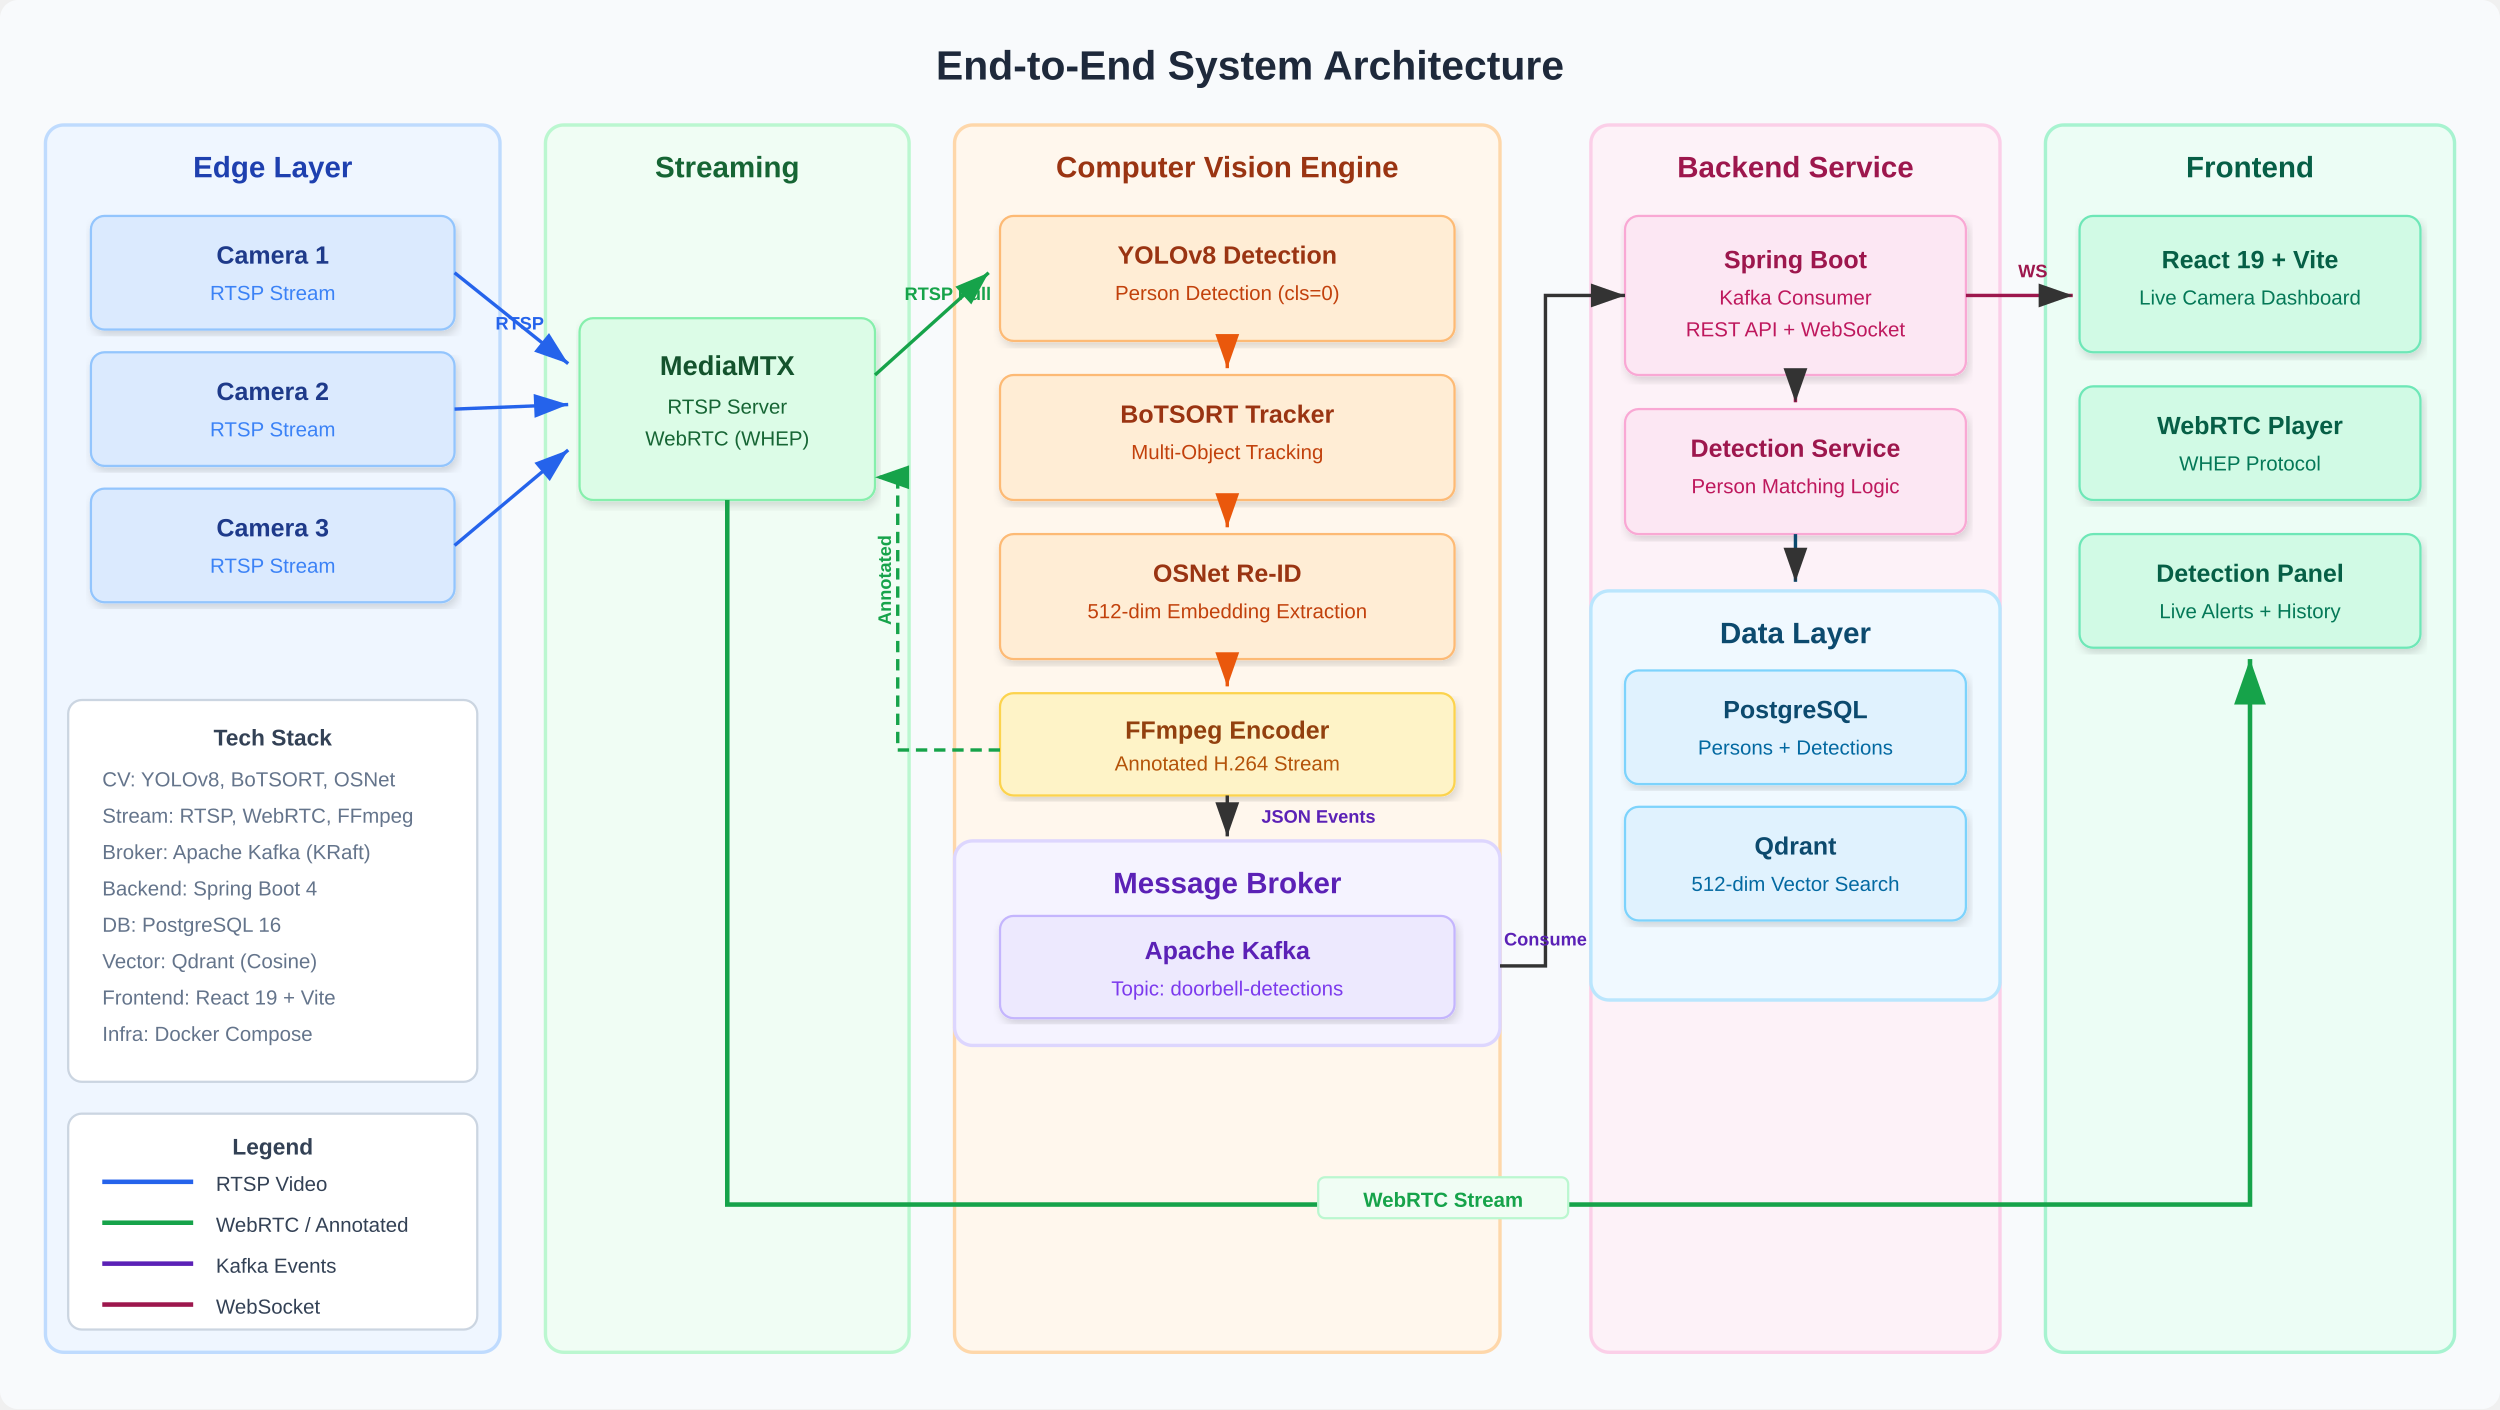
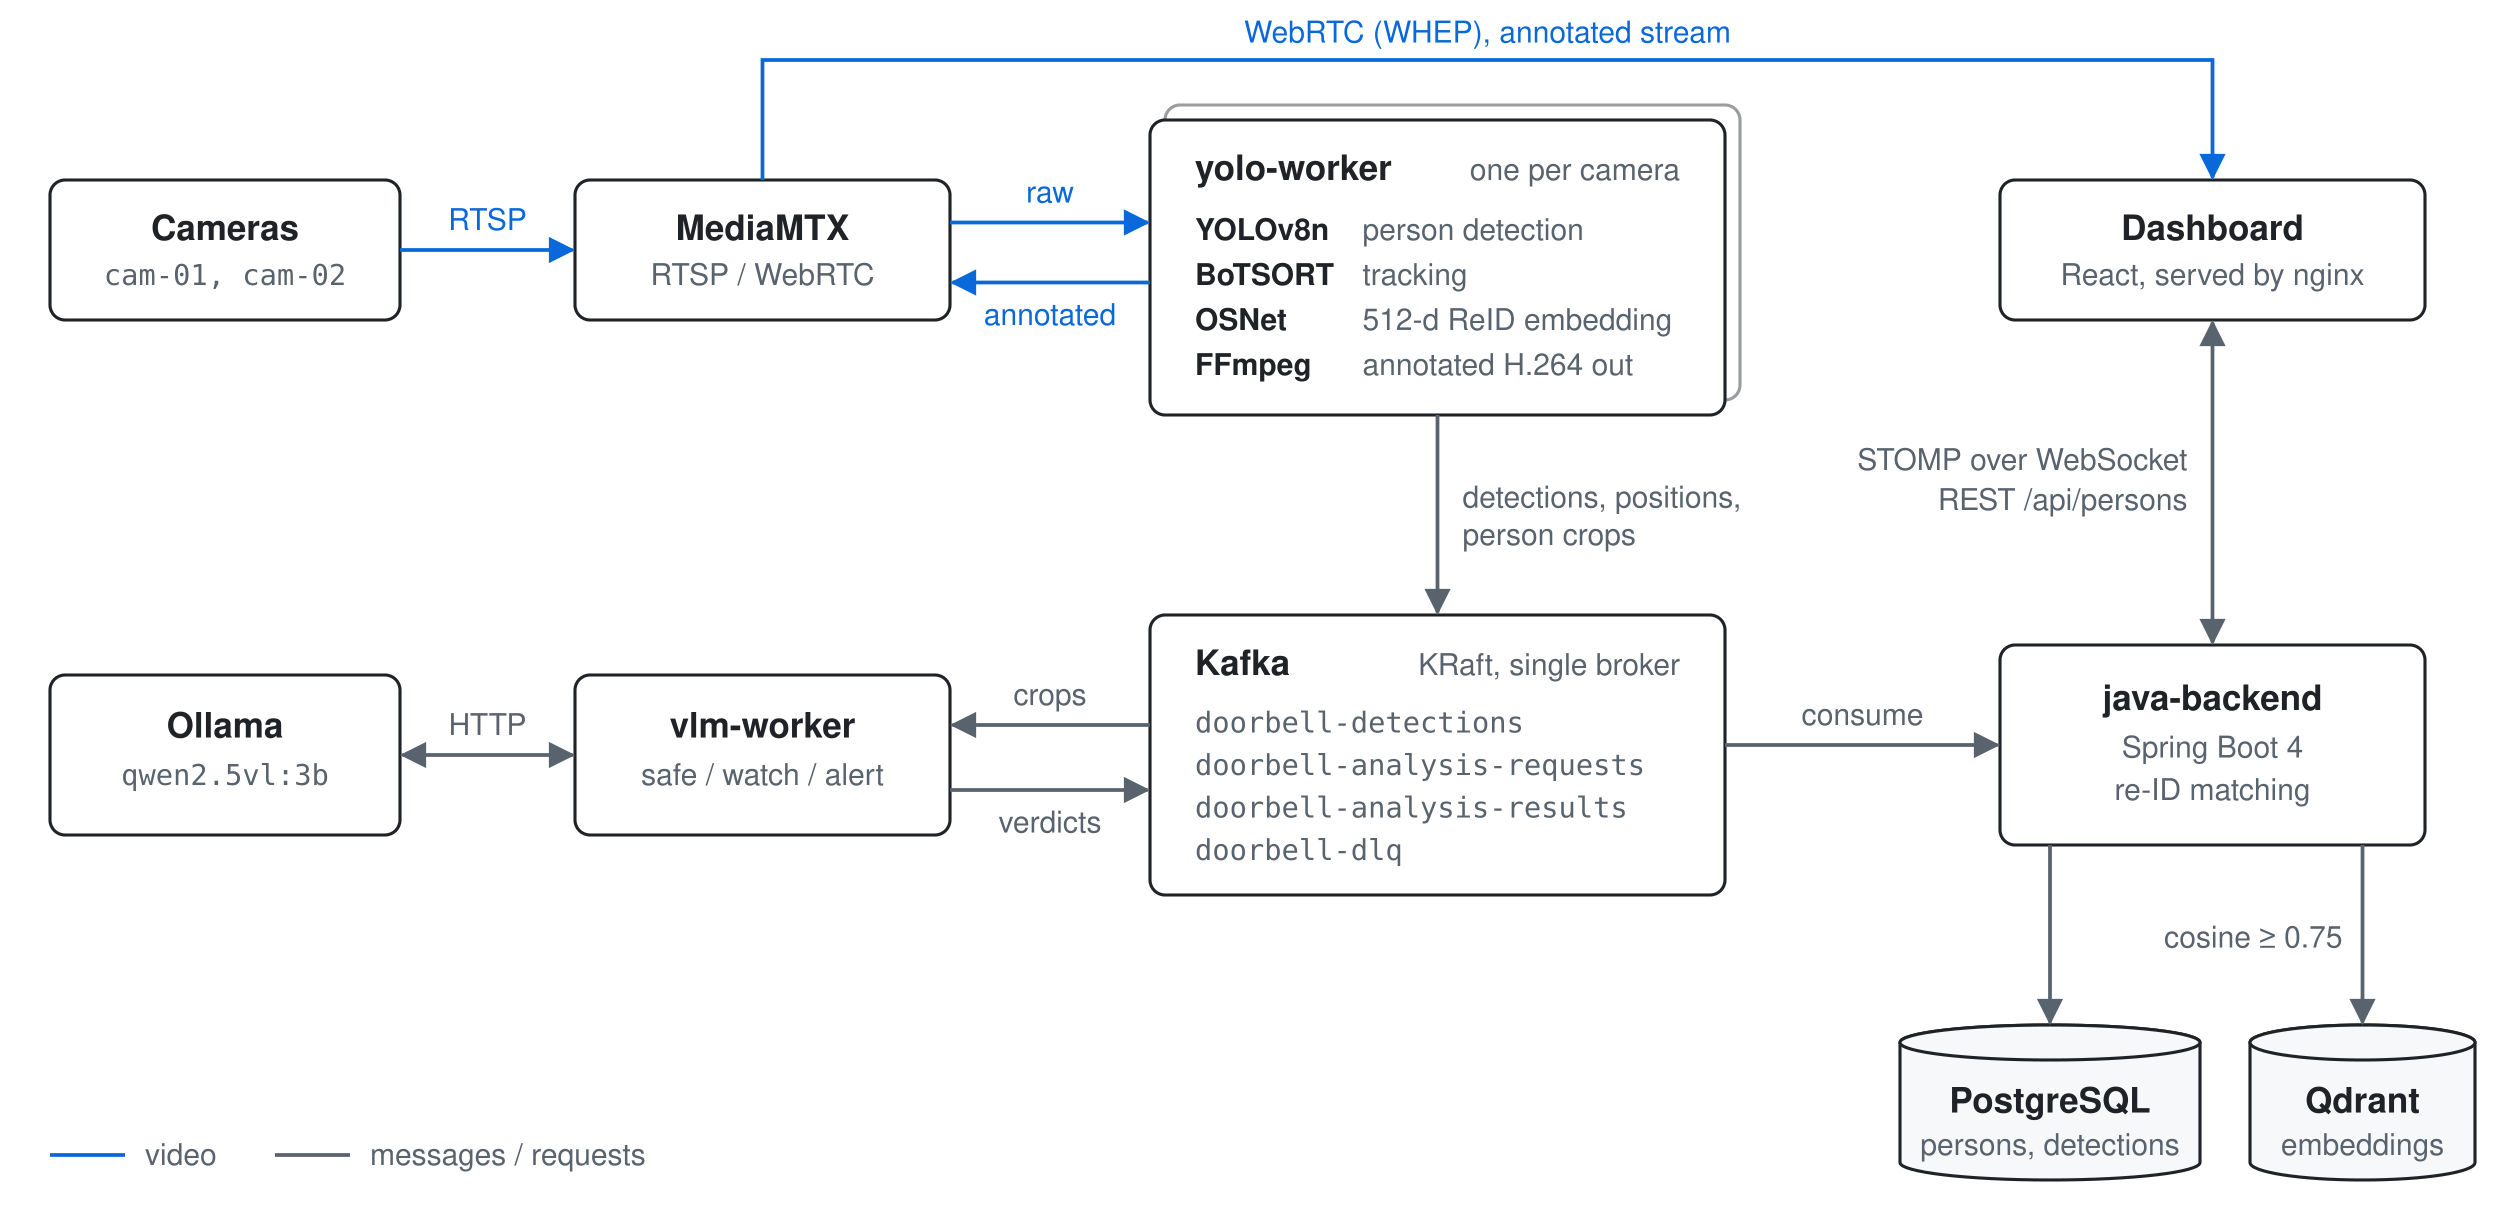
- <svg xmlns="http://www.w3.org/2000/svg" viewBox="0 0 1100 620" font-family="Arial, Helvetica, sans-serif">
+ <svg xmlns="http://www.w3.org/2000/svg" viewBox="0 0 1000 490" width="1000" height="490">
+   <style>
+     .bg    { fill: #ffffff; }
+     .box   { fill: #ffffff; stroke: #1f2328; stroke-width: 1.25; }
+     .ghost { fill: #ffffff; stroke: #1f2328; stroke-width: 1.25; opacity: .45; }
+     .db    { fill: #f6f8fa; stroke: #1f2328; stroke-width: 1.25; }
+     .t     { font: 600 14px -apple-system, BlinkMacSystemFont, "Segoe UI", Helvetica, Arial, sans-serif; fill: #1f2328; }
+     .k     { font: 600 12px -apple-system, BlinkMacSystemFont, "Segoe UI", Helvetica, Arial, sans-serif; fill: #1f2328; }
+     .s     { font: 12px -apple-system, BlinkMacSystemFont, "Segoe UI", Helvetica, Arial, sans-serif; fill: #59636e; }
+     .m     { font: 11.5px ui-monospace, SFMono-Regular, Menlo, Consolas, monospace; fill: #59636e; }
+     .vid   { stroke: #0969da; stroke-width: 1.5; fill: none; }
+     .evt   { stroke: #59636e; stroke-width: 1.5; fill: none; }
+     .vh    { fill: #0969da; }
+     .eh    { fill: #59636e; }
+     .vt    { fill: #0969da; }
+     @media (prefers-color-scheme: dark) {
+       .bg    { fill: #0d1117; }
+       .box, .ghost { fill: #0d1117; stroke: #d1d9e0; }
+       .db    { fill: #151b23; stroke: #d1d9e0; }
+       .t, .k { fill: #f0f6fc; }
+       .s, .m { fill: #9198a1; }
+       .vid   { stroke: #4493f8; }
+       .evt   { stroke: #9198a1; }
+       .vh, .vt { fill: #4493f8; }
+       .eh    { fill: #9198a1; }
+     }
+   </style>
  <defs>
-     <marker id="arrow" markerWidth="10" markerHeight="7" refX="10" refY="3.5" orient="auto">
-       <polygon points="0 0, 10 3.5, 0 7" fill="#333" />
+     <marker id="v" viewBox="0 0 10 10" refX="9" refY="5" markerWidth="7" markerHeight="7" orient="auto-start-reverse">
+       <path class="vh" d="M0,0 L10,5 L0,10 z" />
    </marker>
-     <marker id="arrow-blue" markerWidth="10" markerHeight="7" refX="10" refY="3.5" orient="auto">
-       <polygon points="0 0, 10 3.5, 0 7" fill="#2563EB" />
+     <marker id="e" viewBox="0 0 10 10" refX="9" refY="5" markerWidth="7" markerHeight="7" orient="auto-start-reverse">
+       <path class="eh" d="M0,0 L10,5 L0,10 z" />
    </marker>
-     <marker id="arrow-green" markerWidth="10" markerHeight="7" refX="10" refY="3.5" orient="auto">
-       <polygon points="0 0, 10 3.5, 0 7" fill="#16A34A" />
-     </marker>
-     <marker id="arrow-orange" markerWidth="10" markerHeight="7" refX="10" refY="3.5" orient="auto">
-       <polygon points="0 0, 10 3.5, 0 7" fill="#EA580C" />
-     </marker>
-     <linearGradient id="headerGrad" x1="0%" y1="0%" x2="100%" y2="0%">
-       <stop offset="0%" style="stop-color:#1E293B" />
-       <stop offset="100%" style="stop-color:#334155" />
-     </linearGradient>
-     <filter id="shadow" x="-2%" y="-2%" width="104%" height="108%">
-       <feDropShadow dx="1" dy="2" stdDeviation="2" flood-opacity="0.15" />
-     </filter>
  </defs>
-   <rect width="1100" height="620" fill="#F8FAFC" rx="8" />
-   <text x="550" y="35" text-anchor="middle" font-size="18" font-weight="bold" fill="#1E293B">End-to-End System Architecture</text>
-   <rect x="20" y="55" width="200" height="540" rx="8" fill="#EFF6FF" stroke="#BFDBFE" stroke-width="1.5" />
-   <text x="120" y="78" text-anchor="middle" font-size="13" font-weight="bold" fill="#1E40AF">Edge Layer</text>
-   <rect x="40" y="95" width="160" height="50" rx="6" fill="#DBEAFE" stroke="#93C5FD" filter="url(#shadow)" />
-   <text x="120" y="116" text-anchor="middle" font-size="11" font-weight="bold" fill="#1E3A8A">Camera 1</text>
-   <text x="120" y="132" text-anchor="middle" font-size="9" fill="#3B82F6">RTSP Stream</text>
-   <rect x="40" y="155" width="160" height="50" rx="6" fill="#DBEAFE" stroke="#93C5FD" filter="url(#shadow)" />
-   <text x="120" y="176" text-anchor="middle" font-size="11" font-weight="bold" fill="#1E3A8A">Camera 2</text>
-   <text x="120" y="192" text-anchor="middle" font-size="9" fill="#3B82F6">RTSP Stream</text>
-   <rect x="40" y="215" width="160" height="50" rx="6" fill="#DBEAFE" stroke="#93C5FD" filter="url(#shadow)" />
-   <text x="120" y="236" text-anchor="middle" font-size="11" font-weight="bold" fill="#1E3A8A">Camera 3</text>
-   <text x="120" y="252" text-anchor="middle" font-size="9" fill="#3B82F6">RTSP Stream</text>
-   <rect x="240" y="55" width="160" height="540" rx="8" fill="#F0FDF4" stroke="#BBF7D0" stroke-width="1.5" />
-   <text x="320" y="78" text-anchor="middle" font-size="13" font-weight="bold" fill="#166534">Streaming</text>
-   <rect x="255" y="140" width="130" height="80" rx="6" fill="#DCFCE7" stroke="#86EFAC" filter="url(#shadow)" />
-   <text x="320" y="165" text-anchor="middle" font-size="12" font-weight="bold" fill="#14532D">MediaMTX</text>
-   <text x="320" y="182" text-anchor="middle" font-size="9" fill="#166534">RTSP Server</text>
-   <text x="320" y="196" text-anchor="middle" font-size="9" fill="#166534">WebRTC (WHEP)</text>
-   <line x1="200" y1="120" x2="250" y2="160" stroke="#2563EB" stroke-width="1.5" marker-end="url(#arrow-blue)" />
-   <line x1="200" y1="180" x2="250" y2="178" stroke="#2563EB" stroke-width="1.5" marker-end="url(#arrow-blue)" />
-   <line x1="200" y1="240" x2="250" y2="198" stroke="#2563EB" stroke-width="1.5" marker-end="url(#arrow-blue)" />
-   <text x="218" y="145" font-size="8" fill="#2563EB" font-weight="bold">RTSP</text>
-   <rect x="420" y="55" width="240" height="540" rx="8" fill="#FFF7ED" stroke="#FED7AA" stroke-width="1.5" />
-   <text x="540" y="78" text-anchor="middle" font-size="13" font-weight="bold" fill="#9A3412">Computer Vision Engine</text>
-   <rect x="440" y="95" width="200" height="55" rx="6" fill="#FFEDD5" stroke="#FDBA74" filter="url(#shadow)" />
-   <text x="540" y="116" text-anchor="middle" font-size="11" font-weight="bold" fill="#9A3412">YOLOv8 Detection</text>
-   <text x="540" y="132" text-anchor="middle" font-size="9" fill="#C2410C">Person Detection (cls=0)</text>
-   <rect x="440" y="165" width="200" height="55" rx="6" fill="#FFEDD5" stroke="#FDBA74" filter="url(#shadow)" />
-   <text x="540" y="186" text-anchor="middle" font-size="11" font-weight="bold" fill="#9A3412">BoTSORT Tracker</text>
-   <text x="540" y="202" text-anchor="middle" font-size="9" fill="#C2410C">Multi-Object Tracking</text>
-   <rect x="440" y="235" width="200" height="55" rx="6" fill="#FFEDD5" stroke="#FDBA74" filter="url(#shadow)" />
-   <text x="540" y="256" text-anchor="middle" font-size="11" font-weight="bold" fill="#9A3412">OSNet Re-ID</text>
-   <text x="540" y="272" text-anchor="middle" font-size="9" fill="#C2410C">512-dim Embedding Extraction</text>
-   <rect x="440" y="305" width="200" height="45" rx="6" fill="#FEF3C7" stroke="#FCD34D" filter="url(#shadow)" />
-   <text x="540" y="325" text-anchor="middle" font-size="11" font-weight="bold" fill="#92400E">FFmpeg Encoder</text>
-   <text x="540" y="339" text-anchor="middle" font-size="9" fill="#B45309">Annotated H.264 Stream</text>
-   <line x1="540" y1="150" x2="540" y2="162" stroke="#EA580C" stroke-width="1.5" marker-end="url(#arrow-orange)" />
-   <line x1="540" y1="220" x2="540" y2="232" stroke="#EA580C" stroke-width="1.5" marker-end="url(#arrow-orange)" />
-   <line x1="540" y1="290" x2="540" y2="302" stroke="#EA580C" stroke-width="1.5" marker-end="url(#arrow-orange)" />
-   <line x1="385" y1="165" x2="435" y2="120" stroke="#16A34A" stroke-width="1.5" marker-end="url(#arrow-green)" />
-   <text x="398" y="132" font-size="8" fill="#16A34A" font-weight="bold">RTSP Pull</text>
-   <path d="M 440 330 L 395 330 L 395 210 L 385 210" fill="none" stroke="#16A34A" stroke-width="1.5" marker-end="url(#arrow-green)" stroke-dasharray="5,3" />
-   <text x="392" y="275" font-size="8" fill="#16A34A" font-weight="bold" transform="rotate(-90,392,275)">Annotated</text>
-   <rect x="420" y="370" width="240" height="90" rx="8" fill="#F5F3FF" stroke="#DDD6FE" stroke-width="1.5" />
-   <text x="540" y="393" text-anchor="middle" font-size="13" font-weight="bold" fill="#5B21B6">Message Broker</text>
-   <rect x="440" y="403" width="200" height="45" rx="6" fill="#EDE9FE" stroke="#C4B5FD" filter="url(#shadow)" />
-   <text x="540" y="422" text-anchor="middle" font-size="11" font-weight="bold" fill="#5B21B6">Apache Kafka</text>
-   <text x="540" y="438" text-anchor="middle" font-size="9" fill="#7C3AED">Topic: doorbell-detections</text>
-   <line x1="540" y1="350" x2="540" y2="368" stroke="#333" stroke-width="1.5" marker-end="url(#arrow)" />
-   <text x="555" y="362" font-size="8" fill="#5B21B6" font-weight="bold">JSON Events</text>
-   <rect x="700" y="55" width="180" height="540" rx="8" fill="#FDF2F8" stroke="#FBCFE8" stroke-width="1.5" />
-   <text x="790" y="78" text-anchor="middle" font-size="13" font-weight="bold" fill="#9D174D">Backend Service</text>
-   <rect x="715" y="95" width="150" height="70" rx="6" fill="#FCE7F3" stroke="#F9A8D4" filter="url(#shadow)" />
-   <text x="790" y="118" text-anchor="middle" font-size="11" font-weight="bold" fill="#9D174D">Spring Boot</text>
-   <text x="790" y="134" text-anchor="middle" font-size="9" fill="#BE185D">Kafka Consumer</text>
-   <text x="790" y="148" text-anchor="middle" font-size="9" fill="#BE185D">REST API + WebSocket</text>
-   <rect x="715" y="180" width="150" height="55" rx="6" fill="#FCE7F3" stroke="#F9A8D4" filter="url(#shadow)" />
-   <text x="790" y="201" text-anchor="middle" font-size="11" font-weight="bold" fill="#9D174D">Detection Service</text>
-   <text x="790" y="217" text-anchor="middle" font-size="9" fill="#BE185D">Person Matching Logic</text>
-   <path d="M 660 425 L 680 425 L 680 130 L 715 130" fill="none" stroke="#333" stroke-width="1.5" marker-end="url(#arrow)" />
-   <text x="680" y="416" text-anchor="middle" font-size="8" fill="#5B21B6" font-weight="bold">Consume</text>
-   <line x1="790" y1="165" x2="790" y2="177" stroke="#9D174D" stroke-width="1.5" marker-end="url(#arrow)" />
-   <rect x="700" y="260" width="180" height="180" rx="8" fill="#F0F9FF" stroke="#BAE6FD" stroke-width="1.5" />
-   <text x="790" y="283" text-anchor="middle" font-size="13" font-weight="bold" fill="#0C4A6E">Data Layer</text>
-   <rect x="715" y="295" width="150" height="50" rx="6" fill="#E0F2FE" stroke="#7DD3FC" filter="url(#shadow)" />
-   <text x="790" y="316" text-anchor="middle" font-size="11" font-weight="bold" fill="#0C4A6E">PostgreSQL</text>
-   <text x="790" y="332" text-anchor="middle" font-size="9" fill="#0369A1">Persons + Detections</text>
-   <rect x="715" y="355" width="150" height="50" rx="6" fill="#E0F2FE" stroke="#7DD3FC" filter="url(#shadow)" />
-   <text x="790" y="376" text-anchor="middle" font-size="11" font-weight="bold" fill="#0C4A6E">Qdrant</text>
-   <text x="790" y="392" text-anchor="middle" font-size="9" fill="#0369A1">512-dim Vector Search</text>
-   <line x1="790" y1="235" x2="790" y2="256" stroke="#0C4A6E" stroke-width="1.5" marker-end="url(#arrow)" />
-   <rect x="900" y="55" width="180" height="540" rx="8" fill="#ECFDF5" stroke="#A7F3D0" stroke-width="1.5" />
-   <text x="990" y="78" text-anchor="middle" font-size="13" font-weight="bold" fill="#065F46">Frontend</text>
-   <rect x="915" y="95" width="150" height="60" rx="6" fill="#D1FAE5" stroke="#6EE7B7" filter="url(#shadow)" />
-   <text x="990" y="118" text-anchor="middle" font-size="11" font-weight="bold" fill="#065F46">React 19 + Vite</text>
-   <text x="990" y="134" text-anchor="middle" font-size="9" fill="#047857">Live Camera Dashboard</text>
-   <rect x="915" y="170" width="150" height="50" rx="6" fill="#D1FAE5" stroke="#6EE7B7" filter="url(#shadow)" />
-   <text x="990" y="191" text-anchor="middle" font-size="11" font-weight="bold" fill="#065F46">WebRTC Player</text>
-   <text x="990" y="207" text-anchor="middle" font-size="9" fill="#047857">WHEP Protocol</text>
-   <rect x="915" y="235" width="150" height="50" rx="6" fill="#D1FAE5" stroke="#6EE7B7" filter="url(#shadow)" />
-   <text x="990" y="256" text-anchor="middle" font-size="11" font-weight="bold" fill="#065F46">Detection Panel</text>
-   <text x="990" y="272" text-anchor="middle" font-size="9" fill="#047857">Live Alerts + History</text>
-   <path d="M 320 220 L 320 530 L 990 530 L 990 290" fill="none" stroke="#16A34A" stroke-width="2" marker-end="url(#arrow-green)" />
-   <rect x="580" y="518" width="110" height="18" rx="3" fill="#F0FDF4" stroke="#BBF7D0" />
-   <text x="635" y="531" text-anchor="middle" font-size="9" fill="#16A34A" font-weight="bold">WebRTC Stream</text>
-   <line x1="865" y1="130" x2="912" y2="130" stroke="#9D174D" stroke-width="1.5" marker-end="url(#arrow)" />
-   <text x="888" y="122" font-size="8" fill="#9D174D" font-weight="bold">WS</text>
-   <rect x="30" y="490" width="180" height="95" rx="6" fill="white" stroke="#CBD5E1" stroke-width="1" />
-   <text x="120" y="508" text-anchor="middle" font-size="10" font-weight="bold" fill="#334155">Legend</text>
-   <line x1="45" y1="520" x2="85" y2="520" stroke="#2563EB" stroke-width="2" />
-   <text x="95" y="524" font-size="9" fill="#334155">RTSP Video</text>
-   <line x1="45" y1="538" x2="85" y2="538" stroke="#16A34A" stroke-width="2" />
-   <text x="95" y="542" font-size="9" fill="#334155">WebRTC / Annotated</text>
-   <line x1="45" y1="556" x2="85" y2="556" stroke="#5B21B6" stroke-width="2" />
-   <text x="95" y="560" font-size="9" fill="#334155">Kafka Events</text>
-   <line x1="45" y1="574" x2="85" y2="574" stroke="#9D174D" stroke-width="2" />
-   <text x="95" y="578" font-size="9" fill="#334155">WebSocket</text>
-   <rect x="30" y="308" width="180" height="168" rx="6" fill="white" stroke="#CBD5E1" stroke-width="1" />
-   <text x="120" y="328" text-anchor="middle" font-size="10" font-weight="bold" fill="#334155">Tech Stack</text>
-   <text x="45" y="346" font-size="9" fill="#64748B">CV: YOLOv8, BoTSORT, OSNet</text>
-   <text x="45" y="362" font-size="9" fill="#64748B">Stream: RTSP, WebRTC, FFmpeg</text>
-   <text x="45" y="378" font-size="9" fill="#64748B">Broker: Apache Kafka (KRaft)</text>
-   <text x="45" y="394" font-size="9" fill="#64748B">Backend: Spring Boot 4</text>
-   <text x="45" y="410" font-size="9" fill="#64748B">DB: PostgreSQL 16</text>
-   <text x="45" y="426" font-size="9" fill="#64748B">Vector: Qdrant (Cosine)</text>
-   <text x="45" y="442" font-size="9" fill="#64748B">Frontend: React 19 + Vite</text>
-   <text x="45" y="458" font-size="9" fill="#64748B">Infra: Docker Compose</text>
+   <rect class="bg" width="1000" height="490" />
+   <rect class="box" x="20" y="72" width="140" height="56" rx="6" />
+   <text class="t" x="90" y="96" text-anchor="middle">Cameras</text>
+   <text class="m" x="90" y="114" text-anchor="middle">cam-01, cam-02</text>
+   <rect class="box" x="230" y="72" width="150" height="56" rx="6" />
+   <text class="t" x="305" y="96" text-anchor="middle">MediaMTX</text>
+   <text class="s" x="305" y="114" text-anchor="middle">RTSP / WebRTC</text>
+   <rect class="ghost" x="466" y="42" width="230" height="118" rx="6" />
+   <rect class="box" x="460" y="48" width="230" height="118" rx="6" />
+   <text class="t" x="478" y="72">yolo-worker</text>
+   <text class="s" x="672" y="72" text-anchor="end">one per camera</text>
+   <text x="478" y="96">
+     <tspan class="k">YOLOv8n</tspan>
+     <tspan class="s" x="545">person detection</tspan>
+   </text>
+   <text x="478" y="114">
+     <tspan class="k">BoTSORT</tspan>
+     <tspan class="s" x="545">tracking</tspan>
+   </text>
+   <text x="478" y="132">
+     <tspan class="k">OSNet</tspan>
+     <tspan class="s" x="545">512-d ReID embedding</tspan>
+   </text>
+   <text x="478" y="150">
+     <tspan class="k">FFmpeg</tspan>
+     <tspan class="s" x="545">annotated H.264 out</tspan>
+   </text>
+   <rect class="box" x="800" y="72" width="170" height="56" rx="6" />
+   <text class="t" x="885" y="96" text-anchor="middle">Dashboard</text>
+   <text class="s" x="885" y="114" text-anchor="middle">React, served by nginx</text>
+   <line class="vid" x1="160" y1="100" x2="229" y2="100" marker-end="url(#v)" />
+   <text class="s vt" x="195" y="92" text-anchor="middle">RTSP</text>
+   <line class="vid" x1="380" y1="89" x2="459" y2="89" marker-end="url(#v)" />
+   <text class="s vt" x="420" y="81" text-anchor="middle">raw</text>
+   <line class="vid" x1="460" y1="113" x2="381" y2="113" marker-end="url(#v)" />
+   <text class="s vt" x="420" y="130" text-anchor="middle">annotated</text>
+   <path class="vid" d="M305,72 V24 H885 V71" marker-end="url(#v)" />
+   <text class="s vt" x="595" y="17" text-anchor="middle">WebRTC (WHEP), annotated stream</text>
+   <rect class="box" x="460" y="246" width="230" height="112" rx="6" />
+   <text class="t" x="478" y="270">Kafka</text>
+   <text class="s" x="672" y="270" text-anchor="end">KRaft, single broker</text>
+   <text class="m" x="478" y="293">doorbell-detections</text>
+   <text class="m" x="478" y="310">doorbell-analysis-requests</text>
+   <text class="m" x="478" y="327">doorbell-analysis-results</text>
+   <text class="m" x="478" y="344">doorbell-dlq</text>
+   <line class="evt" x1="575" y1="166" x2="575" y2="245" marker-end="url(#e)" />
+   <text class="s" x="585" y="203">detections, positions,</text>
+   <text class="s" x="585" y="218">person crops</text>
+   <rect class="box" x="230" y="270" width="150" height="64" rx="6" />
+   <text class="t" x="305" y="295" text-anchor="middle">vlm-worker</text>
+   <text class="s" x="305" y="314" text-anchor="middle">safe / watch / alert</text>
+   <rect class="box" x="20" y="270" width="140" height="64" rx="6" />
+   <text class="t" x="90" y="295" text-anchor="middle">Ollama</text>
+   <text class="m" x="90" y="314" text-anchor="middle">qwen2.5vl:3b</text>
+   <line class="evt" x1="460" y1="290" x2="381" y2="290" marker-end="url(#e)" />
+   <text class="s" x="420" y="282" text-anchor="middle">crops</text>
+   <line class="evt" x1="380" y1="316" x2="459" y2="316" marker-end="url(#e)" />
+   <text class="s" x="420" y="333" text-anchor="middle">verdicts</text>
+   <line class="evt" x1="229" y1="302" x2="161" y2="302" marker-start="url(#e)" marker-end="url(#e)" />
+   <text class="s" x="195" y="294" text-anchor="middle">HTTP</text>
+   <rect class="box" x="800" y="258" width="170" height="80" rx="6" />
+   <text class="t" x="885" y="284" text-anchor="middle">java-backend</text>
+   <text class="s" x="885" y="303" text-anchor="middle">Spring Boot 4</text>
+   <text class="s" x="885" y="320" text-anchor="middle">re-ID matching</text>
+   <line class="evt" x1="690" y1="298" x2="799" y2="298" marker-end="url(#e)" />
+   <text class="s" x="745" y="290" text-anchor="middle">consume</text>
+   <line class="evt" x1="885" y1="257" x2="885" y2="129" marker-start="url(#e)" marker-end="url(#e)" />
+   <text class="s" x="875" y="188" text-anchor="end">STOMP over WebSocket</text>
+   <text class="s" x="875" y="204" text-anchor="end">REST /api/persons</text>
+   <path class="db" d="M760,417 V465 A60,7 0 0 0 880,465 V417 A60,7 0 0 0 760,417 z" />
+   <ellipse class="db" cx="820" cy="417" rx="60" ry="7" />
+   <text class="t" x="820" y="445" text-anchor="middle">PostgreSQL</text>
+   <text class="s" x="820" y="462" text-anchor="middle">persons, detections</text>
+   <path class="db" d="M900,417 V465 A45,7 0 0 0 990,465 V417 A45,7 0 0 0 900,417 z" />
+   <ellipse class="db" cx="945" cy="417" rx="45" ry="7" />
+   <text class="t" x="945" y="445" text-anchor="middle">Qdrant</text>
+   <text class="s" x="945" y="462" text-anchor="middle">embeddings</text>
+   <line class="evt" x1="820" y1="338" x2="820" y2="409" marker-end="url(#e)" />
+   <line class="evt" x1="945" y1="338" x2="945" y2="409" marker-end="url(#e)" />
+   <text class="s" x="937" y="379" text-anchor="end">cosine ≥ 0.75</text>
+   <line class="vid" x1="20" y1="462" x2="50" y2="462" />
+   <text class="s" x="58" y="466">video</text>
+   <line class="evt" x1="110" y1="462" x2="140" y2="462" />
+   <text class="s" x="148" y="466">messages / requests</text>
</svg>
